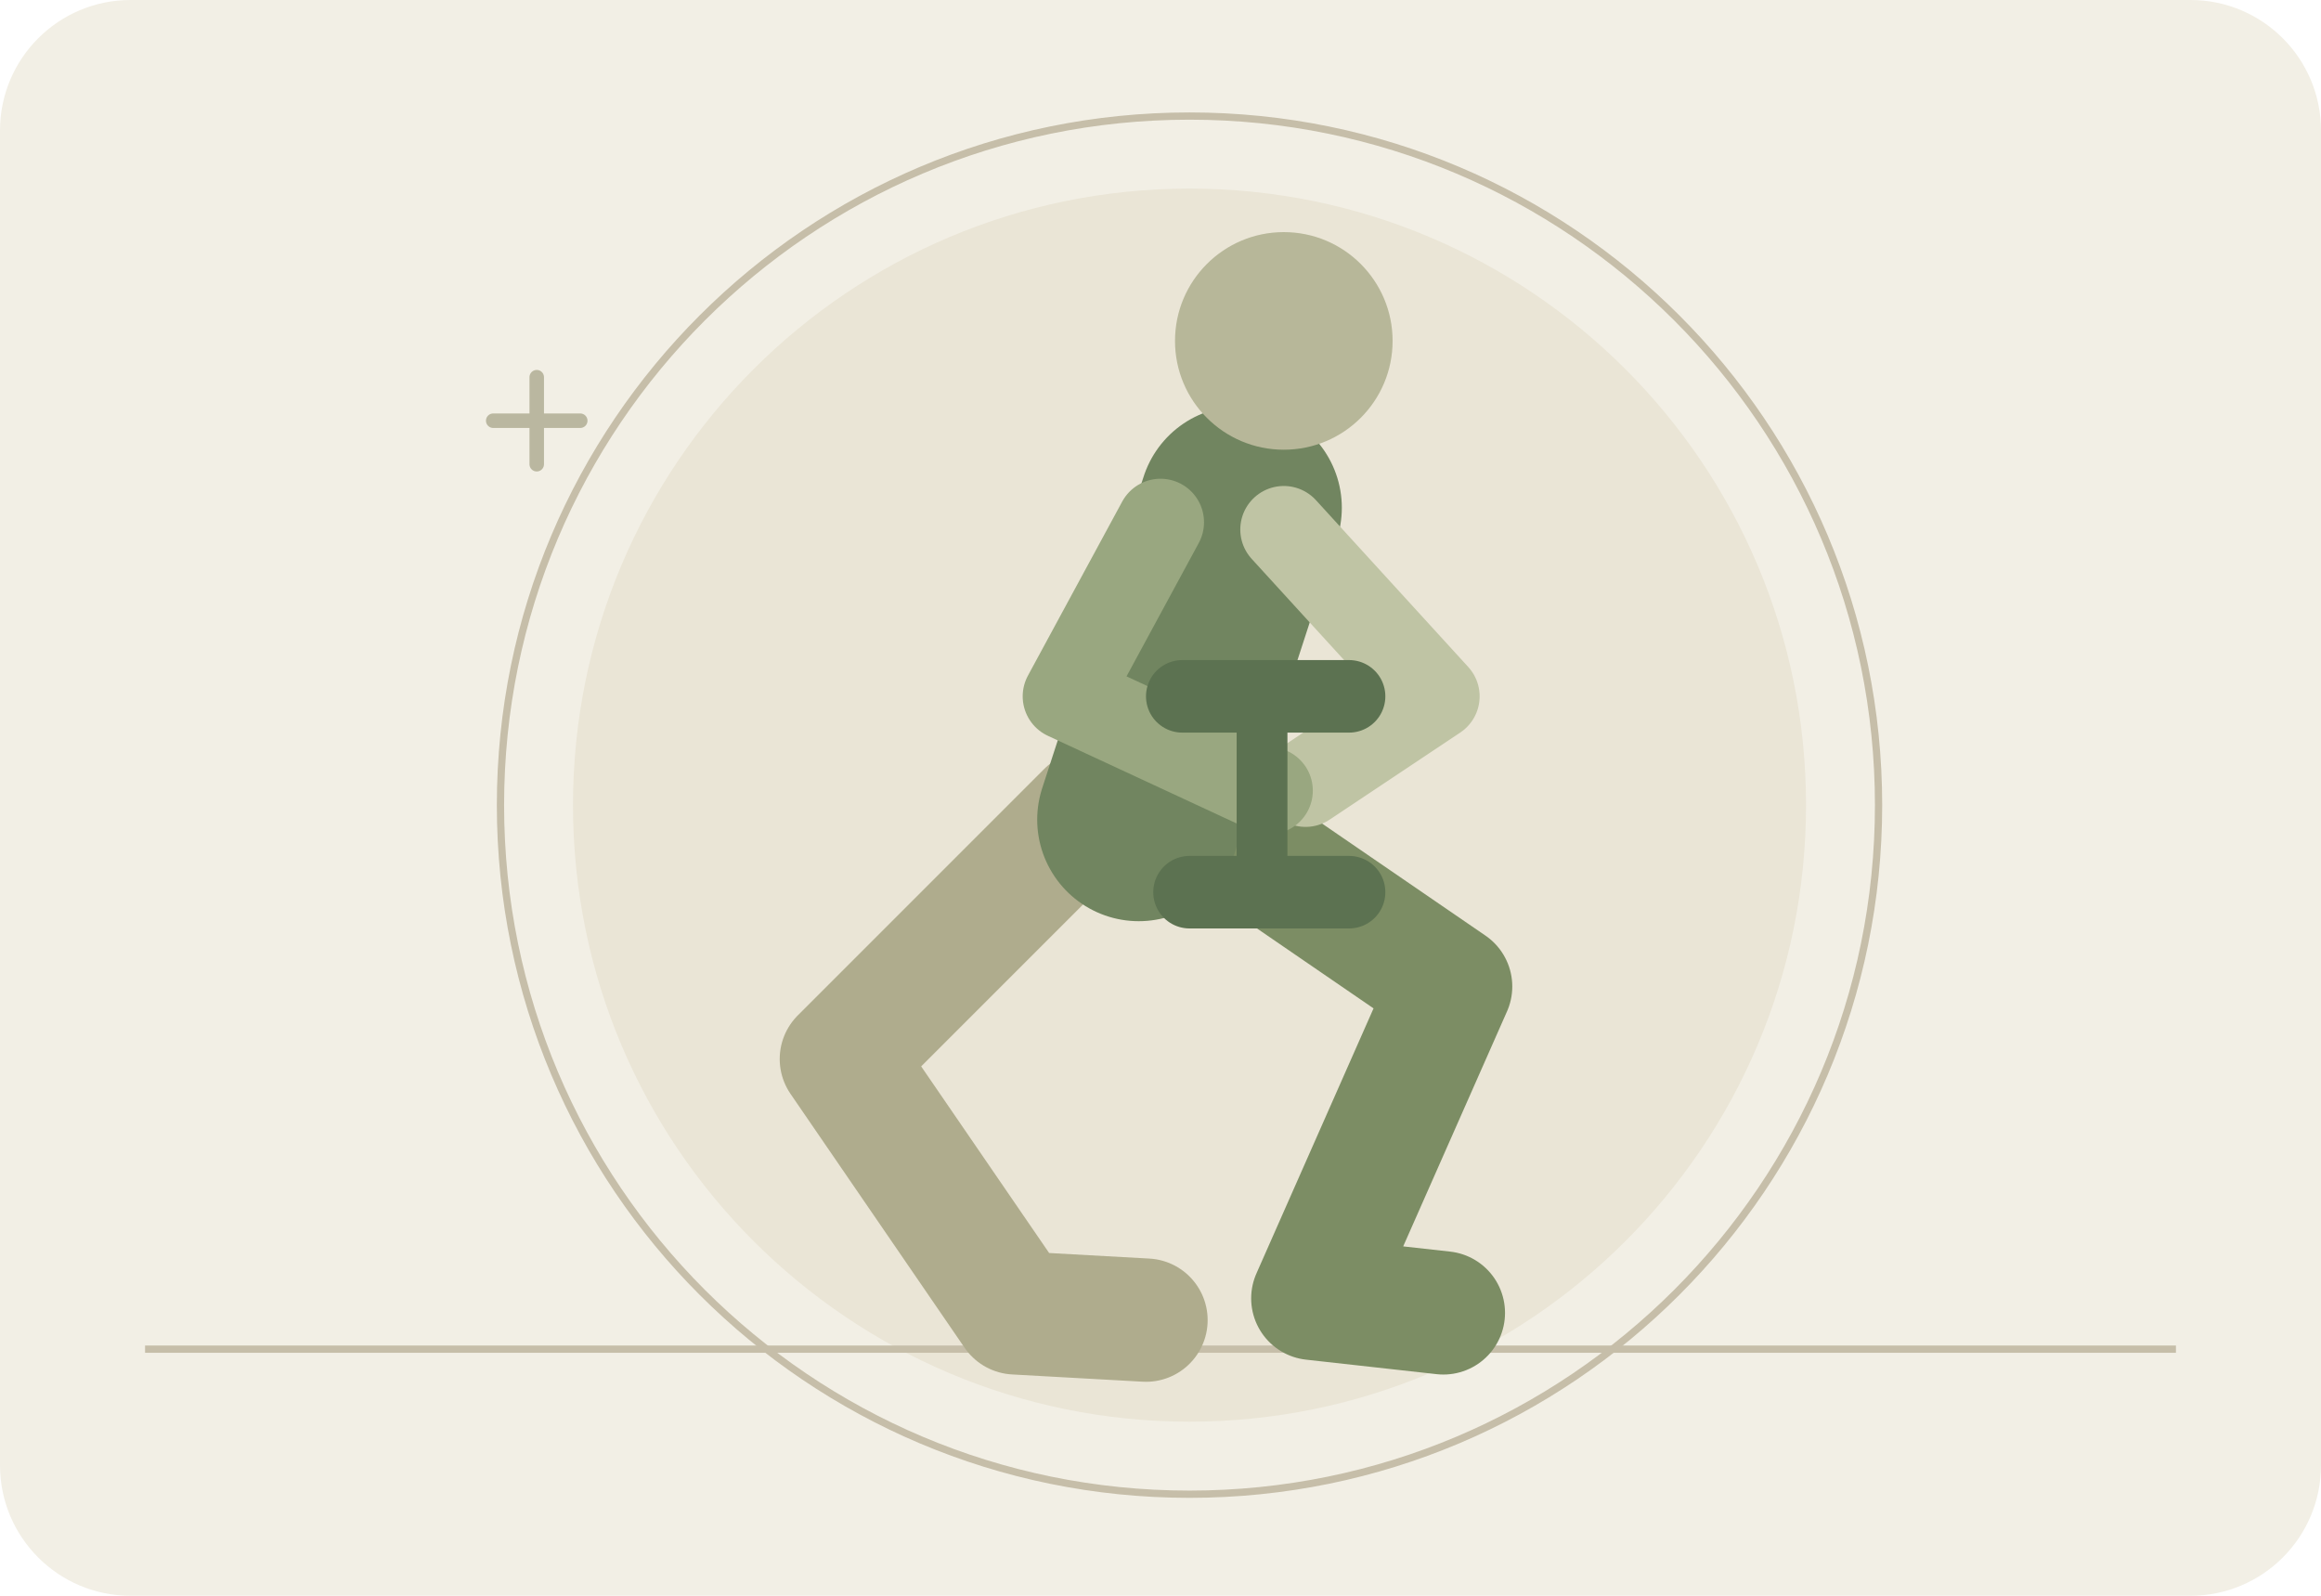
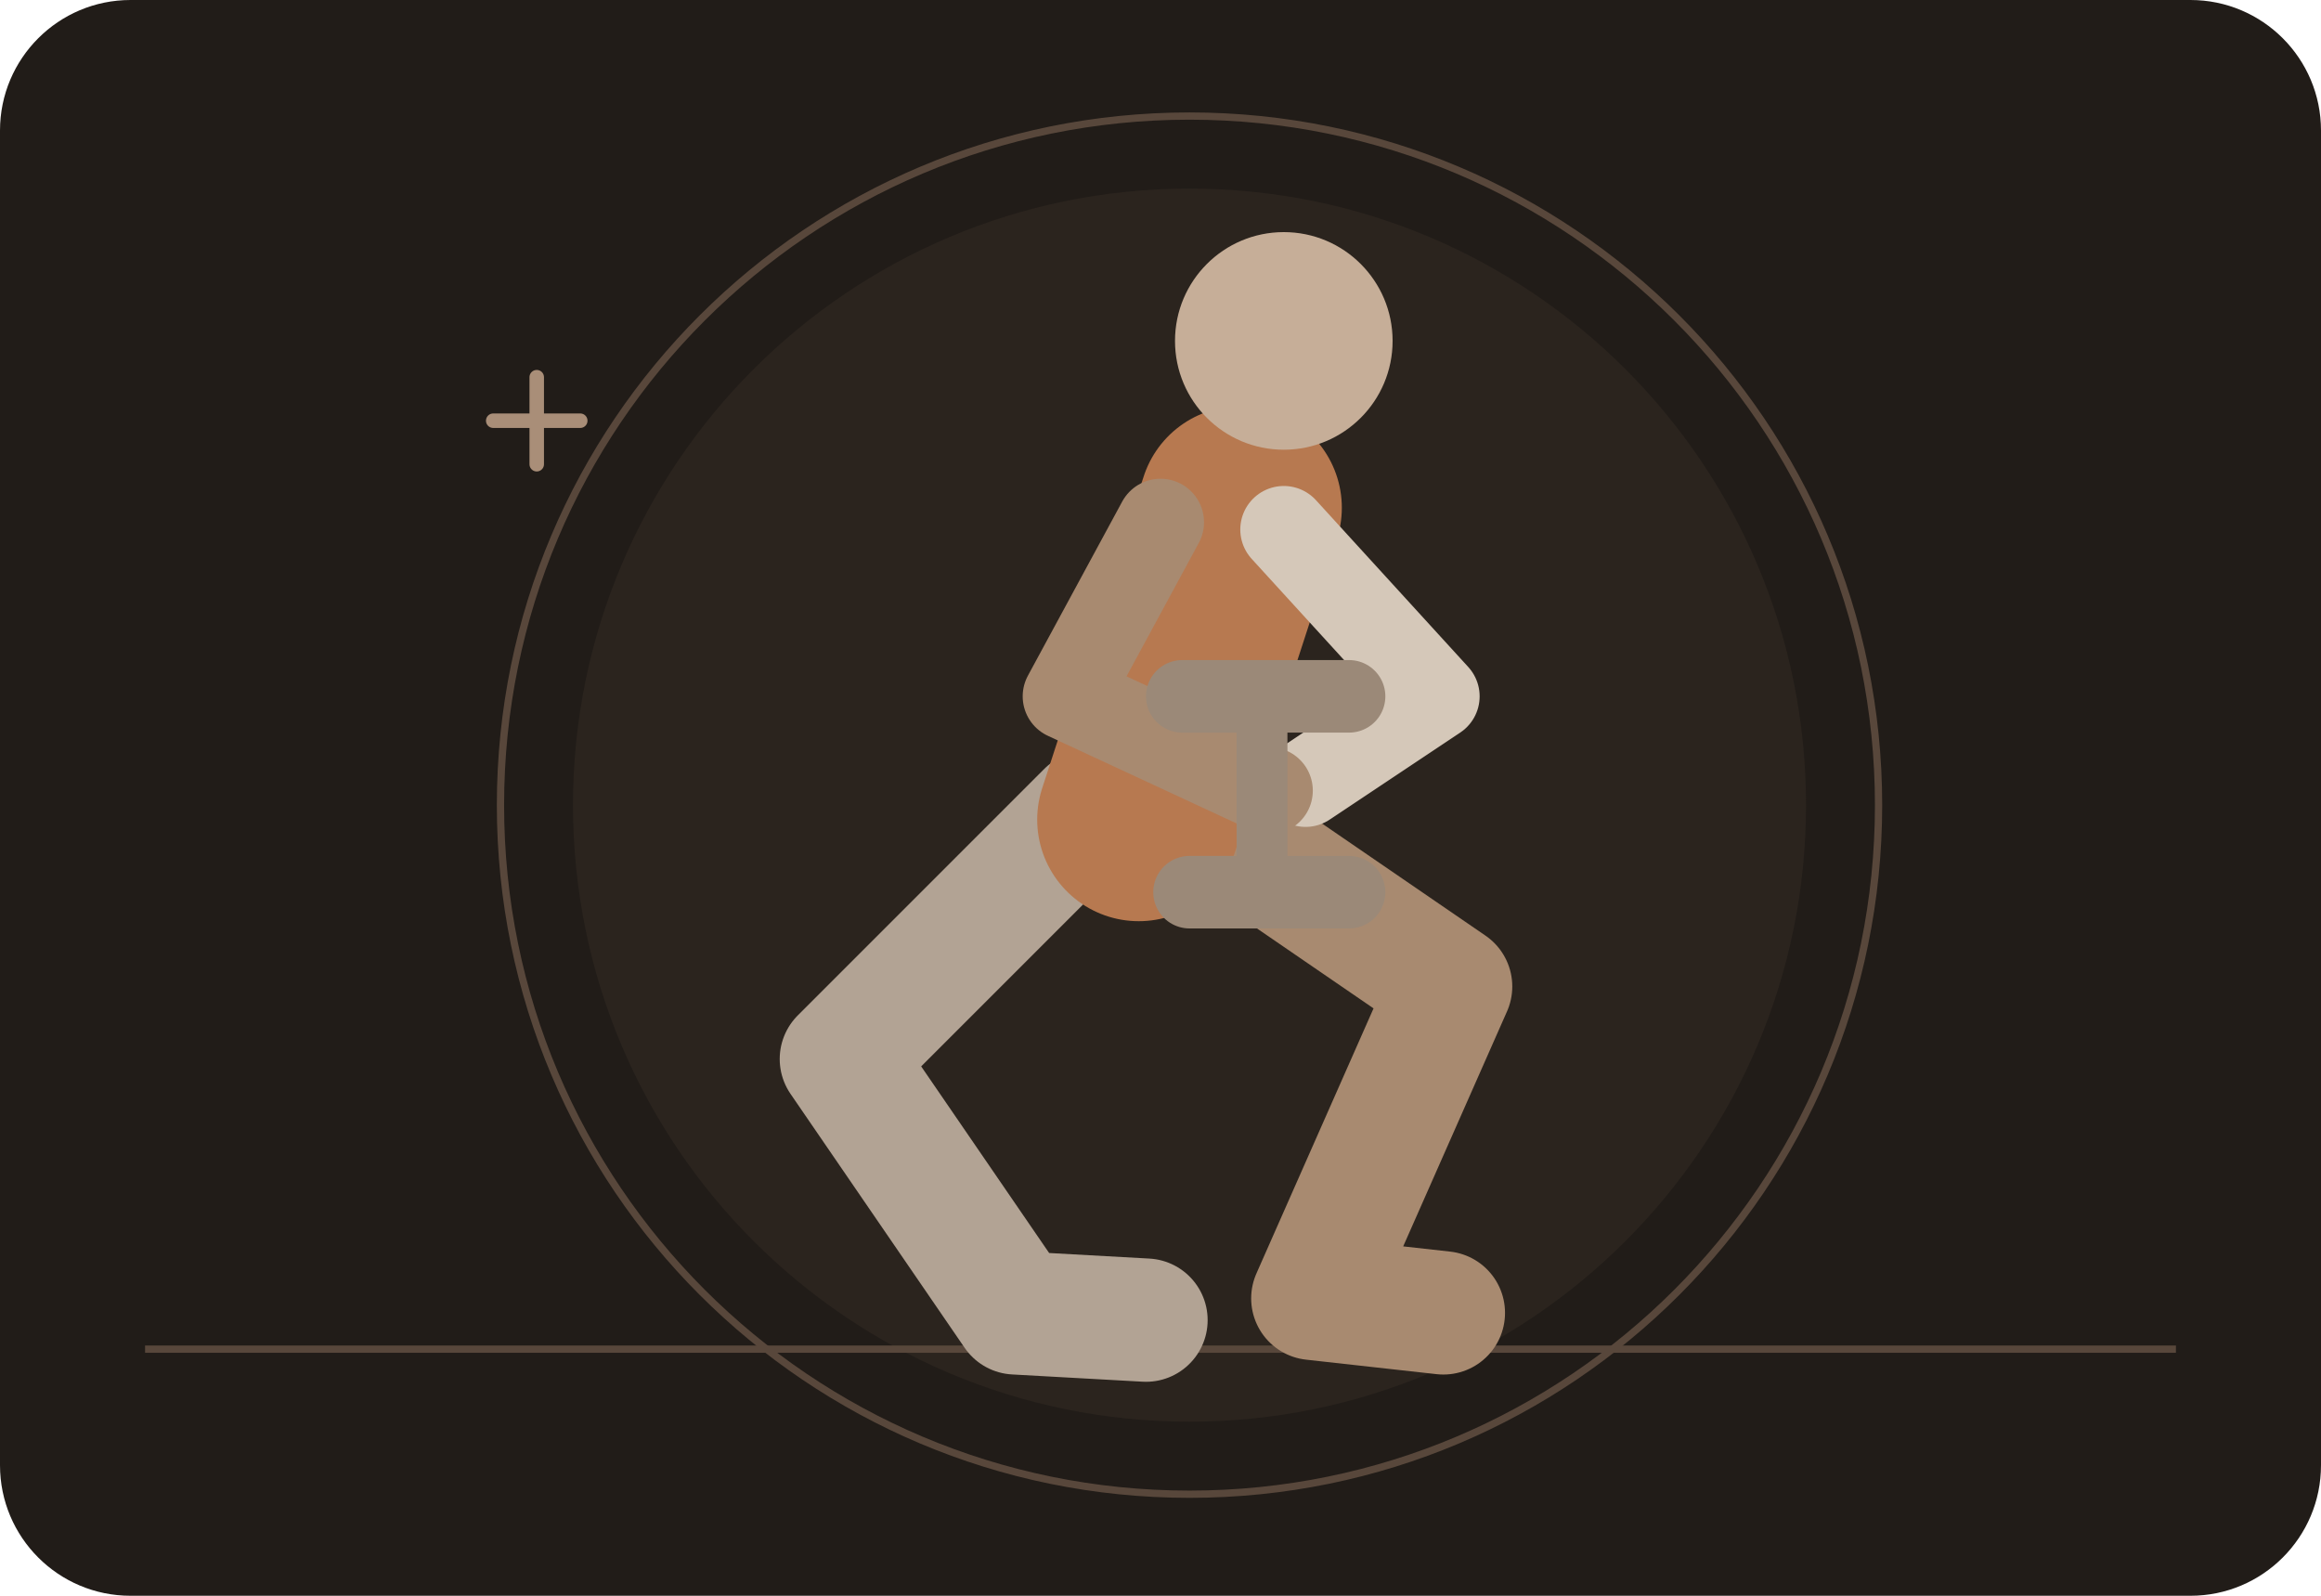
<svg xmlns="http://www.w3.org/2000/svg" width="320" height="220" viewBox="0 0 320 220">
-   <rect width="320" height="220" rx="18" fill="#f2efe5" />
-   <circle cx="164" cy="111" r="85" fill="#eae5d6" />
-   <g fill="none" stroke="#c6bea9" stroke-width="1">
+   <rect width="320" height="220" rx="18" fill="#211c18" />
+   <circle cx="164" cy="111" r="85" fill="#2b241e" />
+   <g fill="none" stroke="#58473b" stroke-width="1">
    <circle cx="164" cy="111" r="95" />
    <path d="M20 186h280" />
  </g>
  <g stroke-linecap="round" stroke-linejoin="round">
-     <path d="M150 112l-34 34 24 35 18 1" fill="none" stroke="#afac8d" stroke-width="17" />
-     <path d="M165 112l35 24-19 43 18 2" fill="none" stroke="#7c8d64" stroke-width="17" />
-     <path d="M171 70l-14 43" stroke="#718560" stroke-width="28" />
-     <circle cx="177" cy="47" r="15" fill="#b7b799" />
-     <path d="M177 73l21 23-18 12" fill="none" stroke="#bfc4a4" stroke-width="12" />
-     <path d="M160 72l-13 24 28 13" fill="none" stroke="#99a780" stroke-width="12" />
-     <path d="M174 96v28" stroke="#5c7251" stroke-width="7" />
-     <path d="M163 96h23m-22 27h22" stroke="#5c7251" stroke-width="10" />
-     <path d="M74 52v12m-6-6h12" stroke="#bab7a0" stroke-width="2" />
+     <path d="M150 112l-34 34 24 35 18 1" fill="none" stroke="#b2a394" stroke-width="17" />
+     <path d="M165 112l35 24-19 43 18 2" fill="none" stroke="#a88a70" stroke-width="17" />
+     <path d="M171 70l-14 43" stroke="#b77950" stroke-width="28" />
+     <circle cx="177" cy="47" r="15" fill="#c6ae98" />
+     <path d="M177 73l21 23-18 12" fill="none" stroke="#d5c8b9" stroke-width="12" />
+     <path d="M160 72l-13 24 28 13" fill="none" stroke="#a88a70" stroke-width="12" />
+     <path d="M174 96v28" stroke="#9b8978" stroke-width="7" />
+     <path d="M163 96h23m-22 27h22" stroke="#9b8978" stroke-width="10" />
+     <path d="M74 52v12m-6-6h12" stroke="#a98e78" stroke-width="2" />
  </g>
</svg>
